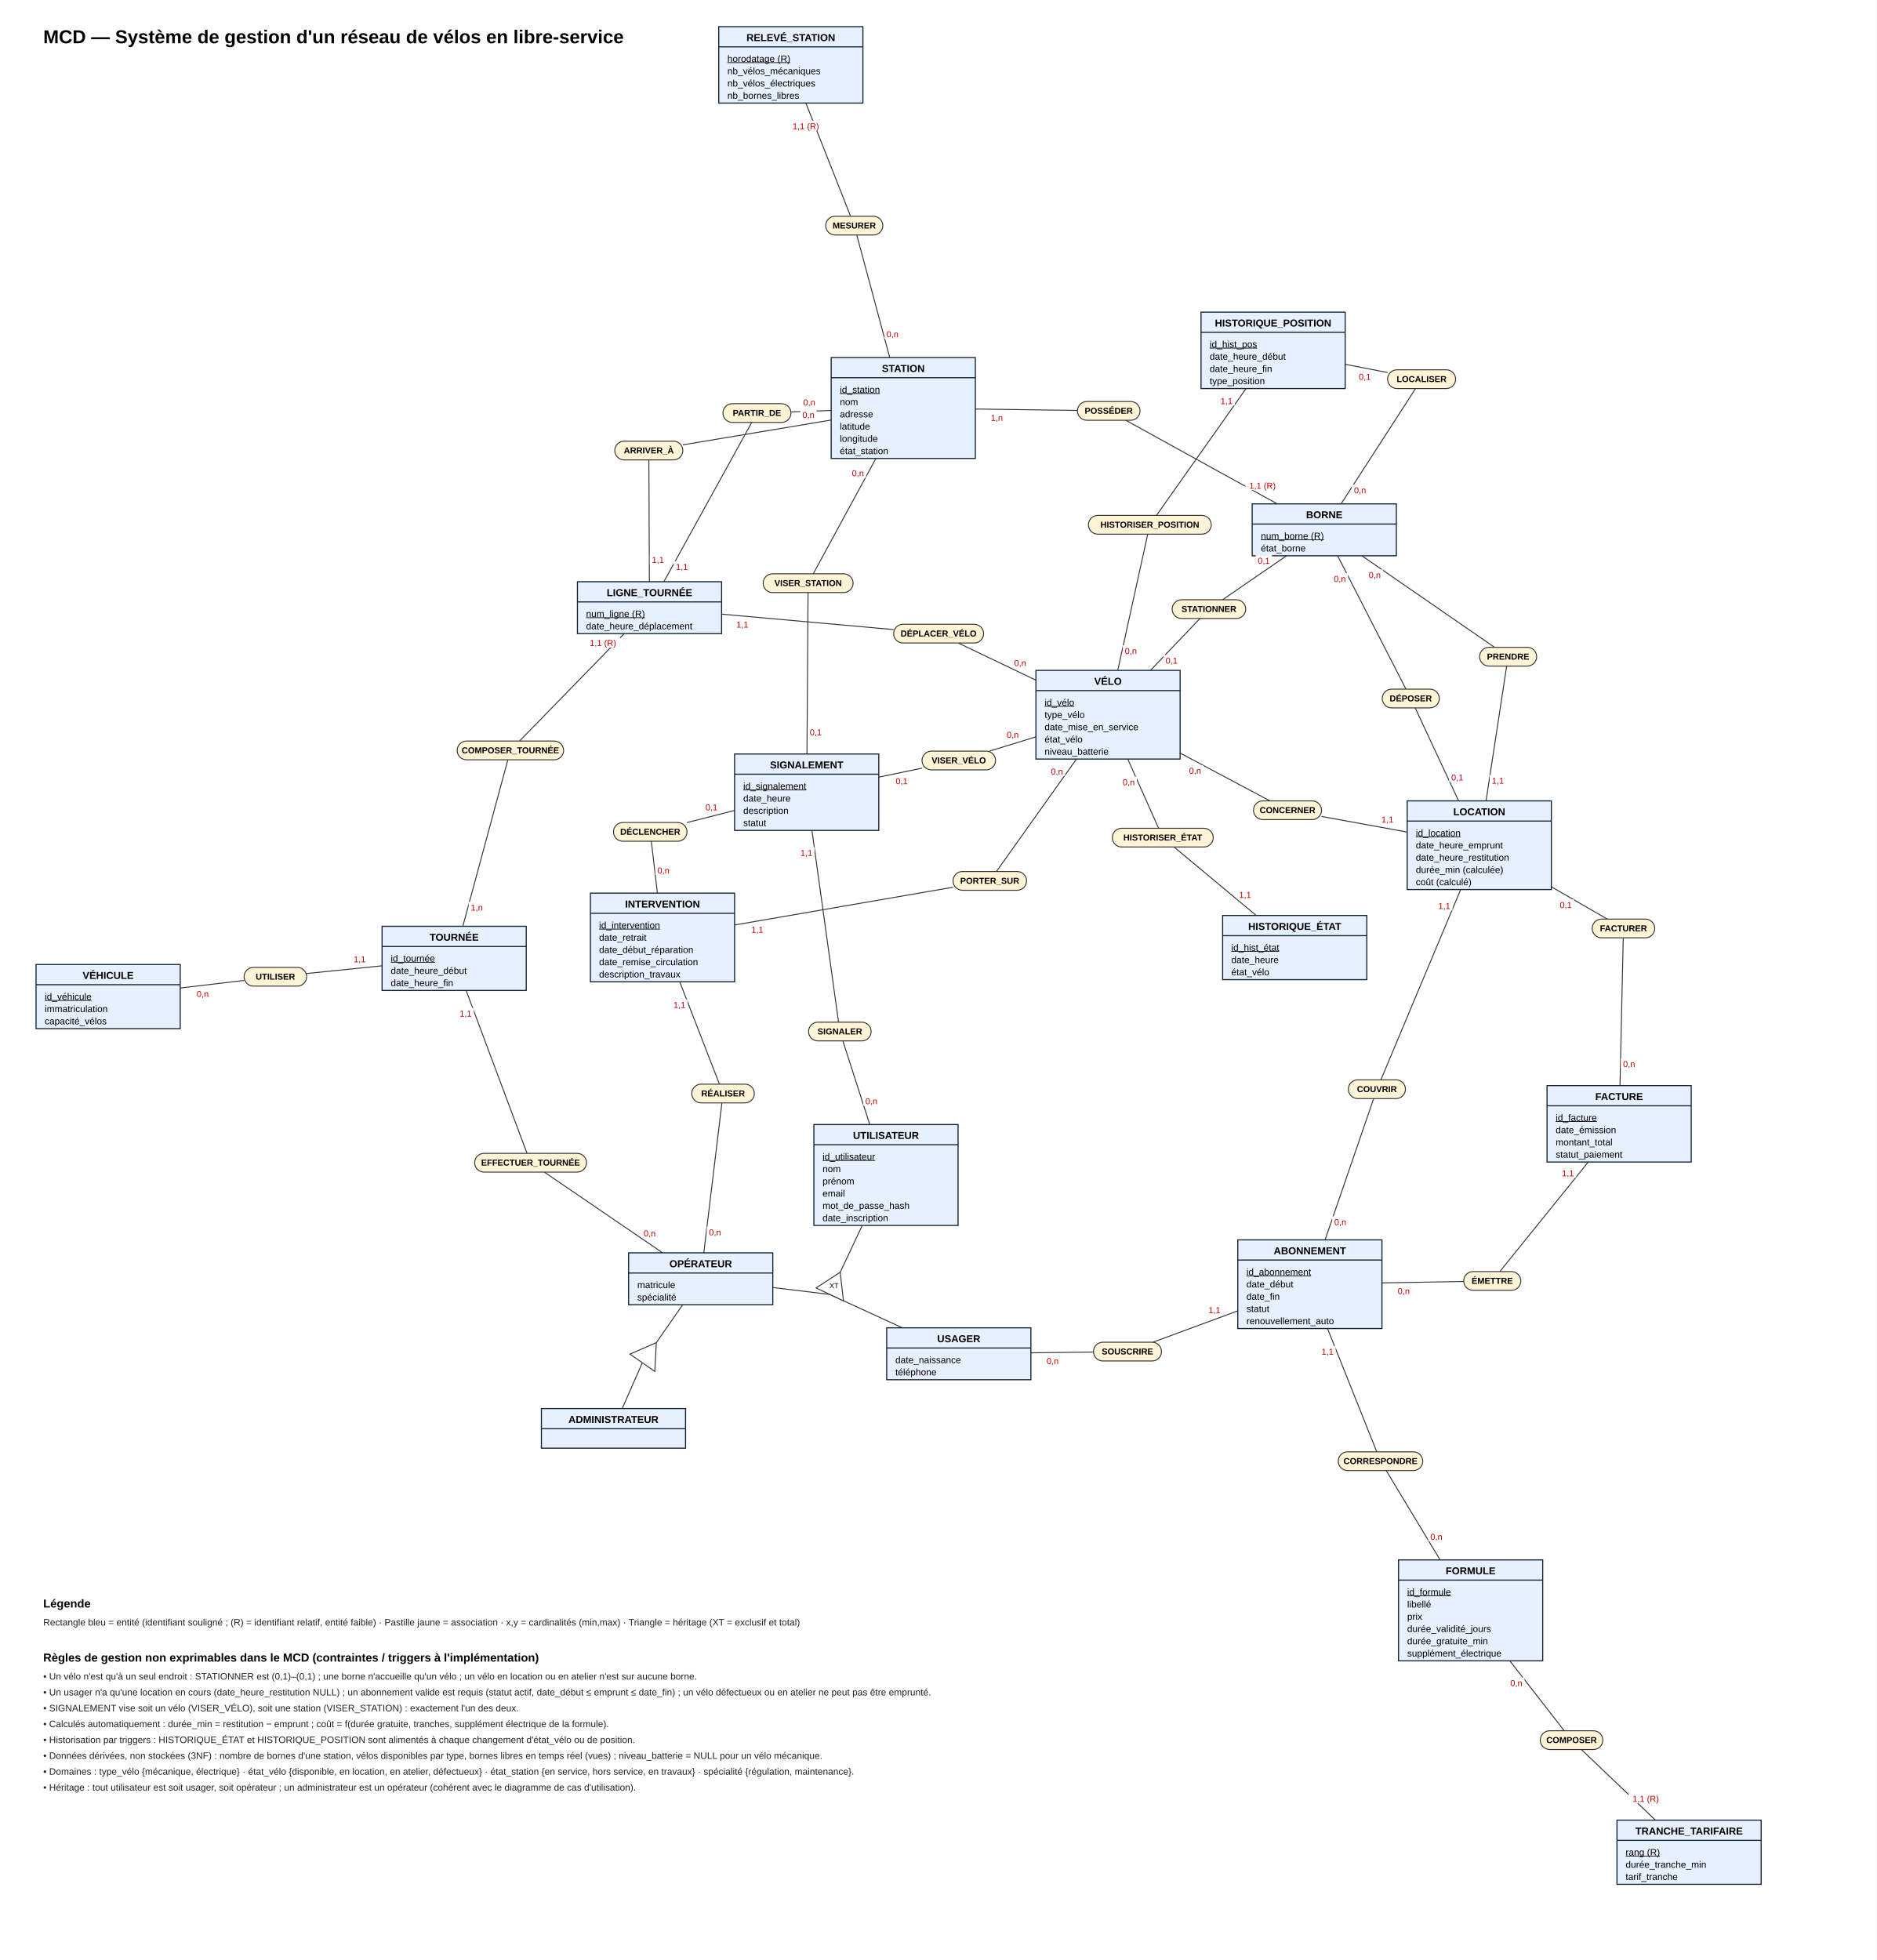
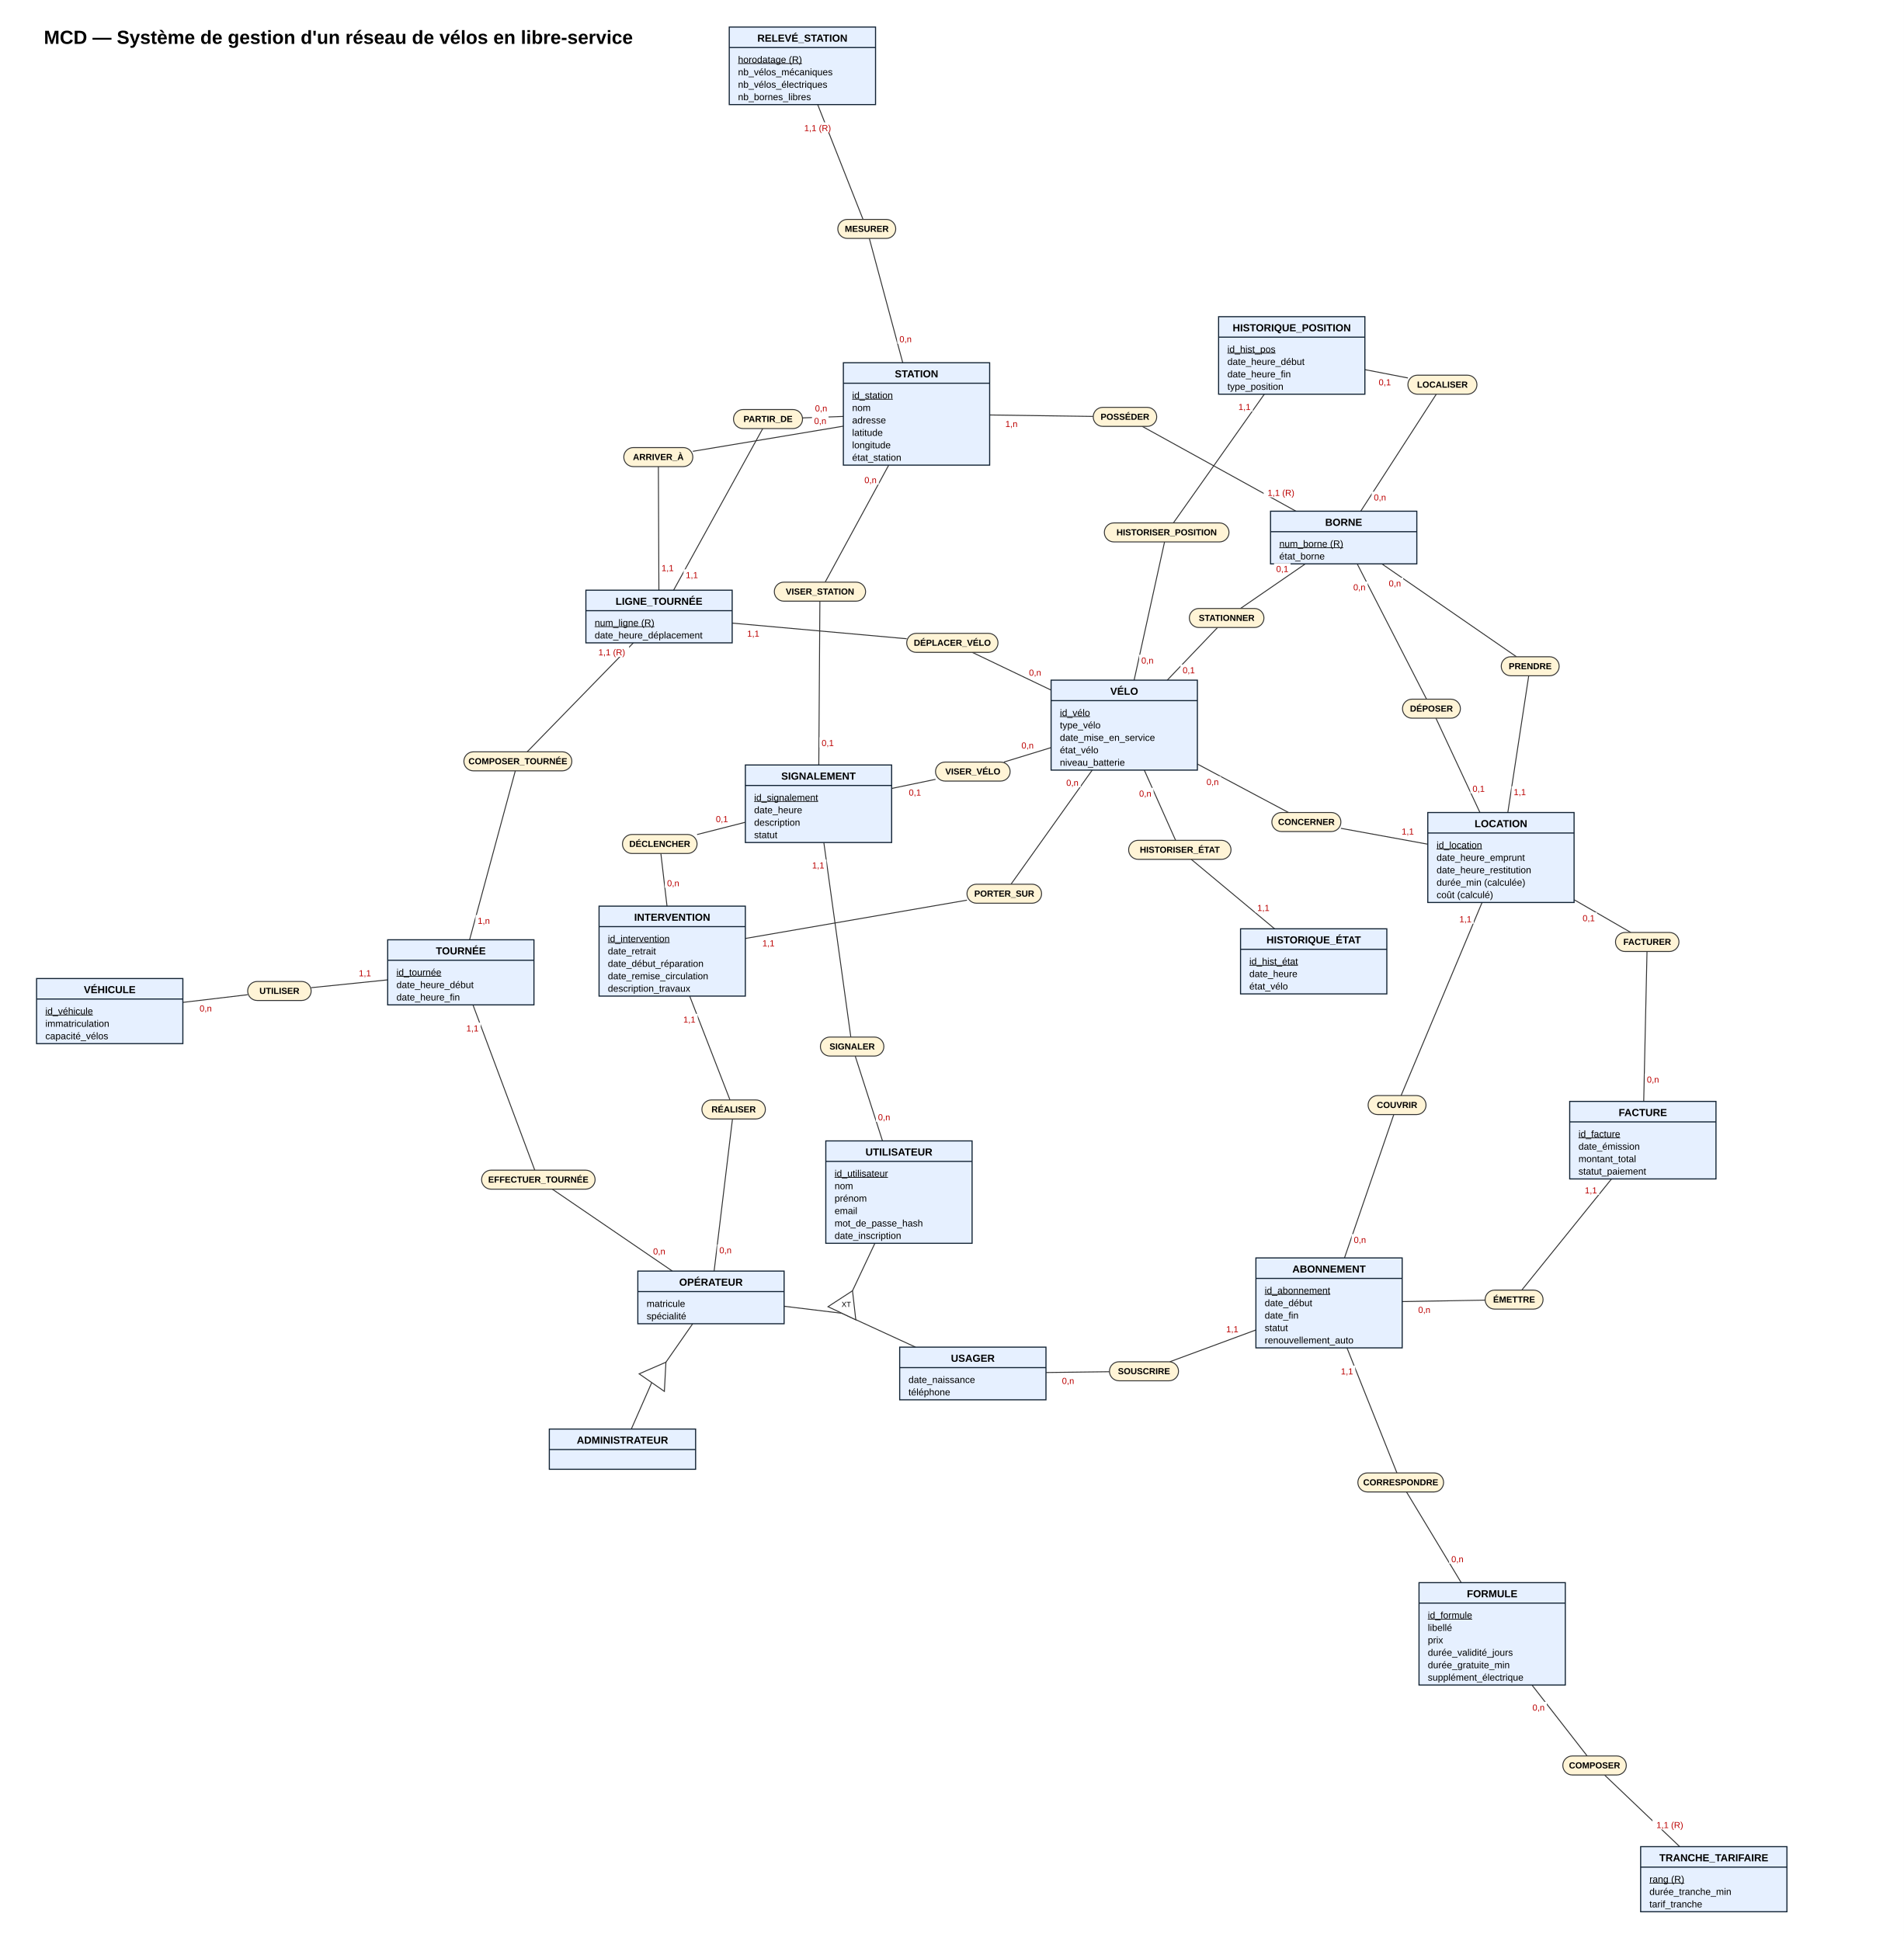
- <svg xmlns="http://www.w3.org/2000/svg" width="2603" height="2719" viewBox="0 0 2603 2719" font-family="Arial, Helvetica, sans-serif" font-size="13">
+ <svg xmlns="http://www.w3.org/2000/svg" width="2603" height="2654" viewBox="0 0 2603 2654" font-family="Arial, Helvetica, sans-serif" font-size="13">
  <rect width="100%" height="100%" fill="#fff" />
  <line x1="1516.8" y1="1875.6" x2="1430.0" y2="1876.7" stroke="#333" stroke-width="1.3" />
  <line x1="1599.2" y1="1862.0" x2="1717.0" y2="1818.5" stroke="#333" stroke-width="1.3" />
  <line x1="1909.8" y1="2014.0" x2="1841.5" y2="1843.0" stroke="#333" stroke-width="1.3" />
  <line x1="1922.9" y1="2040.0" x2="1997.7" y2="2164.0" stroke="#333" stroke-width="1.3" />
  <line x1="2169.9" y1="2401.0" x2="2094.4" y2="2304.0" stroke="#333" stroke-width="1.3" />
  <line x1="2193.6" y1="2427.0" x2="2296.4" y2="2525.0" stroke="#333" stroke-width="1.3" />
  <line x1="1905.5" y1="1524.0" x2="1838.1" y2="1720.0" stroke="#333" stroke-width="1.3" />
  <line x1="1915.5" y1="1498.0" x2="2026.2" y2="1234.0" stroke="#333" stroke-width="1.3" />
  <line x1="2030.4" y1="1777.7" x2="1917.0" y2="1779.7" stroke="#333" stroke-width="1.3" />
  <line x1="2080.5" y1="1764.0" x2="2203.2" y2="1612.0" stroke="#333" stroke-width="1.3" />
  <line x1="2229.5" y1="1275.0" x2="2152.0" y2="1230.2" stroke="#333" stroke-width="1.3" />
  <line x1="2251.7" y1="1301.0" x2="2247.2" y2="1506.0" stroke="#333" stroke-width="1.3" />
  <line x1="1833.2" y1="1132.6" x2="1952.0" y2="1154.3" stroke="#333" stroke-width="1.3" />
  <line x1="1761.6" y1="1111.0" x2="1637.0" y2="1044.7" stroke="#333" stroke-width="1.3" />
  <line x1="2090.0" y1="924.0" x2="2061.4" y2="1111.0" stroke="#333" stroke-width="1.3" />
  <line x1="2073.2" y1="898.0" x2="1889.2" y2="771.0" stroke="#333" stroke-width="1.3" />
  <line x1="1963.1" y1="982.0" x2="2023.3" y2="1111.0" stroke="#333" stroke-width="1.3" />
  <line x1="1950.3" y1="956.0" x2="1855.5" y2="771.0" stroke="#333" stroke-width="1.3" />
  <line x1="1561.6" y1="583.0" x2="1771.8" y2="699.0" stroke="#333" stroke-width="1.3" />
  <line x1="1494.6" y1="569.4" x2="1353.0" y2="567.4" stroke="#333" stroke-width="1.3" />
  <line x1="1188.5" y1="326.0" x2="1234.2" y2="496.0" stroke="#333" stroke-width="1.3" />
  <line x1="1179.9" y1="300.0" x2="1117.9" y2="143.0" stroke="#333" stroke-width="1.3" />
  <line x1="1664.6" y1="858.0" x2="1595.8" y2="930.0" stroke="#333" stroke-width="1.3" />
  <line x1="1695.9" y1="832.0" x2="1784.6" y2="771.0" stroke="#333" stroke-width="1.3" />
  <line x1="1607.2" y1="1149.0" x2="1564.4" y2="1053.0" stroke="#333" stroke-width="1.3" />
  <line x1="1628.6" y1="1175.0" x2="1742.6" y2="1270.0" stroke="#333" stroke-width="1.3" />
  <line x1="1592.1" y1="741.0" x2="1550.5" y2="930.0" stroke="#333" stroke-width="1.3" />
  <line x1="1604.2" y1="715.0" x2="1728.5" y2="539.0" stroke="#333" stroke-width="1.3" />
  <line x1="1963.6" y1="539.0" x2="1860.3" y2="699.0" stroke="#333" stroke-width="1.3" />
  <line x1="1924.8" y1="516.8" x2="1866.0" y2="505.4" stroke="#333" stroke-width="1.3" />
  <line x1="1169.2" y1="1444.0" x2="1206.5" y2="1560.0" stroke="#333" stroke-width="1.3" />
  <line x1="1163.2" y1="1418.0" x2="1126.3" y2="1152.0" stroke="#333" stroke-width="1.3" />
  <line x1="1279.0" y1="1065.6" x2="1219.0" y2="1078.1" stroke="#333" stroke-width="1.3" />
  <line x1="1372.4" y1="1042.0" x2="1437.0" y2="1022.2" stroke="#333" stroke-width="1.3" />
  <line x1="1120.9" y1="822.0" x2="1119.4" y2="1046.0" stroke="#333" stroke-width="1.3" />
  <line x1="1128.1" y1="796.0" x2="1215.0" y2="636.0" stroke="#333" stroke-width="1.3" />
  <line x1="953.0" y1="1141.1" x2="1019.0" y2="1124.3" stroke="#333" stroke-width="1.3" />
  <line x1="903.5" y1="1167.0" x2="911.9" y2="1239.0" stroke="#333" stroke-width="1.3" />
  <line x1="1382.2" y1="1209.0" x2="1493.2" y2="1053.0" stroke="#333" stroke-width="1.3" />
  <line x1="1322.0" y1="1230.8" x2="1019.0" y2="1283.2" stroke="#333" stroke-width="1.3" />
  <line x1="1001.4" y1="1530.0" x2="976.3" y2="1738.0" stroke="#333" stroke-width="1.3" />
  <line x1="998.0" y1="1504.0" x2="942.9" y2="1362.0" stroke="#333" stroke-width="1.3" />
  <line x1="755.1" y1="1626.0" x2="919.2" y2="1738.0" stroke="#333" stroke-width="1.3" />
  <line x1="731.1" y1="1600.0" x2="646.6" y2="1374.0" stroke="#333" stroke-width="1.3" />
  <line x1="425.4" y1="1350.5" x2="530.0" y2="1339.8" stroke="#333" stroke-width="1.3" />
  <line x1="338.6" y1="1360.1" x2="250.0" y2="1370.6" stroke="#333" stroke-width="1.3" />
  <line x1="704.5" y1="1054.0" x2="642.0" y2="1285.0" stroke="#333" stroke-width="1.3" />
  <line x1="720.7" y1="1028.0" x2="865.9" y2="879.0" stroke="#333" stroke-width="1.3" />
  <line x1="1329.2" y1="892.0" x2="1437.0" y2="943.6" stroke="#333" stroke-width="1.3" />
  <line x1="1239.6" y1="873.4" x2="1001.0" y2="852.0" stroke="#333" stroke-width="1.3" />
  <line x1="1097.2" y1="571.4" x2="1153.0" y2="569.4" stroke="#333" stroke-width="1.3" />
  <line x1="1042.8" y1="586.0" x2="920.9" y2="807.0" stroke="#333" stroke-width="1.3" />
  <line x1="947.2" y1="617.1" x2="1153.0" y2="582.7" stroke="#333" stroke-width="1.3" />
  <line x1="900.1" y1="638.0" x2="900.8" y2="807.0" stroke="#333" stroke-width="1.3" />
  <line x1="1196.1" y1="1700.0" x2="1165.5" y2="1764.9" stroke="#333" stroke-width="1.3" />
  <line x1="1151.0" y1="1795.7" x2="1251.7" y2="1842.0" stroke="#333" stroke-width="1.3" />
  <line x1="1151.0" y1="1795.7" x2="1072.0" y2="1786.1" stroke="#333" stroke-width="1.3" />
  <polygon points="1165.5,1764.9 1170.0,1804.6 1132.0,1786.7" fill="#fff" stroke="#333" stroke-width="1.3" />
  <text x="1157" y="1787" text-anchor="middle" font-size="10">XT</text>
  <line x1="947.0" y1="1810.0" x2="910.4" y2="1862.6" stroke="#333" stroke-width="1.3" />
  <line x1="891.0" y1="1890.5" x2="863.1" y2="1954.0" stroke="#333" stroke-width="1.3" />
  <polygon points="910.4,1862.6 908.3,1902.5 873.8,1878.5" fill="#fff" stroke="#333" stroke-width="1.3" />
  <rect x="1516.8" y="1862.0" width="94.4" height="26" rx="13" fill="#fff4d6" stroke="#333" stroke-width="1.3" />
  <text x="1564.0" y="1879.0" text-anchor="middle" font-size="12" font-weight="bold">SOUSCRIRE</text>
  <rect x="1856.4" y="2014.0" width="117.2" height="26" rx="13" fill="#fff4d6" stroke="#333" stroke-width="1.3" />
  <text x="1915.0" y="2031.0" text-anchor="middle" font-size="12" font-weight="bold">CORRESPONDRE</text>
  <rect x="2136.6" y="2401.0" width="86.8" height="26" rx="13" fill="#fff4d6" stroke="#333" stroke-width="1.3" />
  <text x="2180.0" y="2418.0" text-anchor="middle" font-size="12" font-weight="bold">COMPOSER</text>
  <rect x="1870.4" y="1498.0" width="79.2" height="26" rx="13" fill="#fff4d6" stroke="#333" stroke-width="1.3" />
  <text x="1910.0" y="1515.0" text-anchor="middle" font-size="12" font-weight="bold">COUVRIR</text>
  <rect x="2030.4" y="1764.0" width="79.2" height="26" rx="13" fill="#fff4d6" stroke="#333" stroke-width="1.3" />
  <text x="2070.0" y="1781.0" text-anchor="middle" font-size="12" font-weight="bold">ÉMETTRE</text>
  <rect x="2208.6" y="1275.0" width="86.8" height="26" rx="13" fill="#fff4d6" stroke="#333" stroke-width="1.3" />
  <text x="2252.0" y="1292.0" text-anchor="middle" font-size="12" font-weight="bold">FACTURER</text>
  <rect x="1738.8" y="1111.0" width="94.4" height="26" rx="13" fill="#fff4d6" stroke="#333" stroke-width="1.3" />
  <text x="1786.0" y="1128.0" text-anchor="middle" font-size="12" font-weight="bold">CONCERNER</text>
  <rect x="2052.4" y="898.0" width="79.2" height="26" rx="13" fill="#fff4d6" stroke="#333" stroke-width="1.3" />
  <text x="2092.0" y="915.0" text-anchor="middle" font-size="12" font-weight="bold">PRENDRE</text>
  <rect x="1917.4" y="956.0" width="79.2" height="26" rx="13" fill="#fff4d6" stroke="#333" stroke-width="1.3" />
  <text x="1957.0" y="973.0" text-anchor="middle" font-size="12" font-weight="bold">DÉPOSER</text>
  <rect x="1494.6" y="557.0" width="86.8" height="26" rx="13" fill="#fff4d6" stroke="#333" stroke-width="1.3" />
  <text x="1538.0" y="574.0" text-anchor="middle" font-size="12" font-weight="bold">POSSÉDER</text>
  <rect x="1145.4" y="300.0" width="79.2" height="26" rx="13" fill="#fff4d6" stroke="#333" stroke-width="1.3" />
  <text x="1185.0" y="317.0" text-anchor="middle" font-size="12" font-weight="bold">MESURER</text>
  <rect x="1626.0" y="832.0" width="102.0" height="26" rx="13" fill="#fff4d6" stroke="#333" stroke-width="1.3" />
  <text x="1677.0" y="849.0" text-anchor="middle" font-size="12" font-weight="bold">STATIONNER</text>
  <rect x="1543.0" y="1149.0" width="140.0" height="26" rx="13" fill="#fff4d6" stroke="#333" stroke-width="1.3" />
  <text x="1613.0" y="1166.0" text-anchor="middle" font-size="12" font-weight="bold">HISTORISER_ÉTAT</text>
  <rect x="1509.8" y="715.0" width="170.4" height="26" rx="13" fill="#fff4d6" stroke="#333" stroke-width="1.3" />
  <text x="1595.0" y="732.0" text-anchor="middle" font-size="12" font-weight="bold">HISTORISER_POSITION</text>
  <rect x="1924.8" y="513.0" width="94.4" height="26" rx="13" fill="#fff4d6" stroke="#333" stroke-width="1.3" />
  <text x="1972.0" y="530.0" text-anchor="middle" font-size="12" font-weight="bold">LOCALISER</text>
  <rect x="1121.6" y="1418.0" width="86.8" height="26" rx="13" fill="#fff4d6" stroke="#333" stroke-width="1.3" />
  <text x="1165.0" y="1435.0" text-anchor="middle" font-size="12" font-weight="bold">SIGNALER</text>
  <rect x="1279.0" y="1042.0" width="102.0" height="26" rx="13" fill="#fff4d6" stroke="#333" stroke-width="1.3" />
  <text x="1330.0" y="1059.0" text-anchor="middle" font-size="12" font-weight="bold">VISER_VÉLO</text>
  <rect x="1058.6" y="796.0" width="124.8" height="26" rx="13" fill="#fff4d6" stroke="#333" stroke-width="1.3" />
  <text x="1121.0" y="813.0" text-anchor="middle" font-size="12" font-weight="bold">VISER_STATION</text>
  <rect x="851.0" y="1141.0" width="102.0" height="26" rx="13" fill="#fff4d6" stroke="#333" stroke-width="1.3" />
  <text x="902.0" y="1158.0" text-anchor="middle" font-size="12" font-weight="bold">DÉCLENCHER</text>
  <rect x="1322.0" y="1209.0" width="102.0" height="26" rx="13" fill="#fff4d6" stroke="#333" stroke-width="1.3" />
  <text x="1373.0" y="1226.0" text-anchor="middle" font-size="12" font-weight="bold">PORTER_SUR</text>
  <rect x="959.6" y="1504.0" width="86.8" height="26" rx="13" fill="#fff4d6" stroke="#333" stroke-width="1.3" />
  <text x="1003.0" y="1521.0" text-anchor="middle" font-size="12" font-weight="bold">RÉALISER</text>
  <rect x="658.4" y="1600.0" width="155.2" height="26" rx="13" fill="#fff4d6" stroke="#333" stroke-width="1.3" />
  <text x="736.0" y="1617.0" text-anchor="middle" font-size="12" font-weight="bold">EFFECTUER_TOURNÉE</text>
  <rect x="338.6" y="1342.0" width="86.8" height="26" rx="13" fill="#fff4d6" stroke="#333" stroke-width="1.3" />
  <text x="382.0" y="1359.0" text-anchor="middle" font-size="12" font-weight="bold">UTILISER</text>
  <rect x="634.2" y="1028.0" width="147.6" height="26" rx="13" fill="#fff4d6" stroke="#333" stroke-width="1.3" />
  <text x="708.0" y="1045.0" text-anchor="middle" font-size="12" font-weight="bold">COMPOSER_TOURNÉE</text>
  <rect x="1239.6" y="866.0" width="124.8" height="26" rx="13" fill="#fff4d6" stroke="#333" stroke-width="1.3" />
  <text x="1302.0" y="883.0" text-anchor="middle" font-size="12" font-weight="bold">DÉPLACER_VÉLO</text>
  <rect x="1002.8" y="560.0" width="94.4" height="26" rx="13" fill="#fff4d6" stroke="#333" stroke-width="1.3" />
  <text x="1050.0" y="577.0" text-anchor="middle" font-size="12" font-weight="bold">PARTIR_DE</text>
  <rect x="852.8" y="612.0" width="94.4" height="26" rx="13" fill="#fff4d6" stroke="#333" stroke-width="1.3" />
  <text x="900.0" y="629.0" text-anchor="middle" font-size="12" font-weight="bold">ARRIVER_À</text>
  <rect x="1129" y="1560" width="200" height="140" fill="#e6f0ff" stroke="#123" stroke-width="1.5" />
  <line x1="1129" y1="1588" x2="1329" y2="1588" stroke="#123" stroke-width="1.5" />
  <text x="1229.0" y="1580" text-anchor="middle" font-weight="bold" font-size="14">UTILISATEUR</text>
  <text x="1141" y="1609" text-decoration="underline">id_utilisateur</text>
  <text x="1141" y="1626">nom</text>
  <text x="1141" y="1643">prénom</text>
  <text x="1141" y="1660">email</text>
  <text x="1141" y="1677">mot_de_passe_hash</text>
  <text x="1141" y="1694">date_inscription</text>
  <rect x="1230" y="1842" width="200" height="72" fill="#e6f0ff" stroke="#123" stroke-width="1.5" />
  <line x1="1230" y1="1870" x2="1430" y2="1870" stroke="#123" stroke-width="1.5" />
  <text x="1330.0" y="1862" text-anchor="middle" font-weight="bold" font-size="14">USAGER</text>
  <text x="1242" y="1891">date_naissance</text>
  <text x="1242" y="1908">téléphone</text>
  <rect x="872" y="1738" width="200" height="72" fill="#e6f0ff" stroke="#123" stroke-width="1.5" />
  <line x1="872" y1="1766" x2="1072" y2="1766" stroke="#123" stroke-width="1.5" />
  <text x="972.0" y="1758" text-anchor="middle" font-weight="bold" font-size="14">OPÉRATEUR</text>
  <text x="884" y="1787">matricule</text>
  <text x="884" y="1804">spécialité</text>
  <rect x="751" y="1954" width="200" height="55" fill="#e6f0ff" stroke="#123" stroke-width="1.5" />
  <line x1="751" y1="1982" x2="951" y2="1982" stroke="#123" stroke-width="1.5" />
  <text x="851.0" y="1974" text-anchor="middle" font-weight="bold" font-size="14">ADMINISTRATEUR</text>
  <rect x="1717" y="1720" width="200" height="123" fill="#e6f0ff" stroke="#123" stroke-width="1.5" />
  <line x1="1717" y1="1748" x2="1917" y2="1748" stroke="#123" stroke-width="1.5" />
  <text x="1817.0" y="1740" text-anchor="middle" font-weight="bold" font-size="14">ABONNEMENT</text>
  <text x="1729" y="1769" text-decoration="underline">id_abonnement</text>
  <text x="1729" y="1786">date_début</text>
  <text x="1729" y="1803">date_fin</text>
  <text x="1729" y="1820">statut</text>
  <text x="1729" y="1837">renouvellement_auto</text>
  <rect x="1940" y="2164" width="200" height="140" fill="#e6f0ff" stroke="#123" stroke-width="1.5" />
  <line x1="1940" y1="2192" x2="2140" y2="2192" stroke="#123" stroke-width="1.5" />
  <text x="2040.0" y="2184" text-anchor="middle" font-weight="bold" font-size="14">FORMULE</text>
  <text x="1952" y="2213" text-decoration="underline">id_formule</text>
  <text x="1952" y="2230">libellé</text>
  <text x="1952" y="2247">prix</text>
  <text x="1952" y="2264">durée_validité_jours</text>
  <text x="1952" y="2281">durée_gratuite_min</text>
  <text x="1952" y="2298">supplément_électrique</text>
  <rect x="2243" y="2525" width="200" height="89" fill="#e6f0ff" stroke="#123" stroke-width="1.5" />
  <line x1="2243" y1="2553" x2="2443" y2="2553" stroke="#123" stroke-width="1.5" />
  <text x="2343.0" y="2545" text-anchor="middle" font-weight="bold" font-size="14">TRANCHE_TARIFAIRE</text>
  <text x="2255" y="2574" text-decoration="underline">rang (R)</text>
  <text x="2255" y="2591">durée_tranche_min</text>
  <text x="2255" y="2608">tarif_tranche</text>
  <rect x="2146" y="1506" width="200" height="106" fill="#e6f0ff" stroke="#123" stroke-width="1.5" />
  <line x1="2146" y1="1534" x2="2346" y2="1534" stroke="#123" stroke-width="1.5" />
  <text x="2246.0" y="1526" text-anchor="middle" font-weight="bold" font-size="14">FACTURE</text>
  <text x="2158" y="1555" text-decoration="underline">id_facture</text>
  <text x="2158" y="1572">date_émission</text>
  <text x="2158" y="1589">montant_total</text>
  <text x="2158" y="1606">statut_paiement</text>
  <rect x="1952" y="1111" width="200" height="123" fill="#e6f0ff" stroke="#123" stroke-width="1.5" />
  <line x1="1952" y1="1139" x2="2152" y2="1139" stroke="#123" stroke-width="1.5" />
  <text x="2052.0" y="1131" text-anchor="middle" font-weight="bold" font-size="14">LOCATION</text>
  <text x="1964" y="1160" text-decoration="underline">id_location</text>
  <text x="1964" y="1177">date_heure_emprunt</text>
  <text x="1964" y="1194">date_heure_restitution</text>
  <text x="1964" y="1211">durée_min (calculée)</text>
  <text x="1964" y="1228">coût (calculé)</text>
  <rect x="1437" y="930" width="200" height="123" fill="#e6f0ff" stroke="#123" stroke-width="1.5" />
  <line x1="1437" y1="958" x2="1637" y2="958" stroke="#123" stroke-width="1.5" />
  <text x="1537.0" y="950" text-anchor="middle" font-weight="bold" font-size="14">VÉLO</text>
  <text x="1449" y="979" text-decoration="underline">id_vélo</text>
  <text x="1449" y="996">type_vélo</text>
  <text x="1449" y="1013">date_mise_en_service</text>
  <text x="1449" y="1030">état_vélo</text>
  <text x="1449" y="1047">niveau_batterie</text>
  <rect x="1737" y="699" width="200" height="72" fill="#e6f0ff" stroke="#123" stroke-width="1.5" />
  <line x1="1737" y1="727" x2="1937" y2="727" stroke="#123" stroke-width="1.5" />
  <text x="1837.0" y="719" text-anchor="middle" font-weight="bold" font-size="14">BORNE</text>
  <text x="1749" y="748" text-decoration="underline">num_borne (R)</text>
  <text x="1749" y="765">état_borne</text>
  <rect x="1153" y="496" width="200" height="140" fill="#e6f0ff" stroke="#123" stroke-width="1.5" />
  <line x1="1153" y1="524" x2="1353" y2="524" stroke="#123" stroke-width="1.5" />
  <text x="1253.0" y="516" text-anchor="middle" font-weight="bold" font-size="14">STATION</text>
  <text x="1165" y="545" text-decoration="underline">id_station</text>
  <text x="1165" y="562">nom</text>
  <text x="1165" y="579">adresse</text>
  <text x="1165" y="596">latitude</text>
  <text x="1165" y="613">longitude</text>
  <text x="1165" y="630">état_station</text>
  <rect x="997" y="37" width="200" height="106" fill="#e6f0ff" stroke="#123" stroke-width="1.5" />
  <line x1="997" y1="65" x2="1197" y2="65" stroke="#123" stroke-width="1.5" />
  <text x="1097.0" y="57" text-anchor="middle" font-weight="bold" font-size="14">RELEVÉ_STATION</text>
  <text x="1009" y="86" text-decoration="underline">horodatage (R)</text>
  <text x="1009" y="103">nb_vélos_mécaniques</text>
  <text x="1009" y="120">nb_vélos_électriques</text>
  <text x="1009" y="137">nb_bornes_libres</text>
  <rect x="1696" y="1270" width="200" height="89" fill="#e6f0ff" stroke="#123" stroke-width="1.5" />
  <line x1="1696" y1="1298" x2="1896" y2="1298" stroke="#123" stroke-width="1.5" />
  <text x="1796.0" y="1290" text-anchor="middle" font-weight="bold" font-size="14">HISTORIQUE_ÉTAT</text>
  <text x="1708" y="1319" text-decoration="underline">id_hist_état</text>
  <text x="1708" y="1336">date_heure</text>
  <text x="1708" y="1353">état_vélo</text>
  <rect x="1666" y="433" width="200" height="106" fill="#e6f0ff" stroke="#123" stroke-width="1.5" />
  <line x1="1666" y1="461" x2="1866" y2="461" stroke="#123" stroke-width="1.5" />
  <text x="1766.0" y="453" text-anchor="middle" font-weight="bold" font-size="14">HISTORIQUE_POSITION</text>
  <text x="1678" y="482" text-decoration="underline">id_hist_pos</text>
  <text x="1678" y="499">date_heure_début</text>
  <text x="1678" y="516">date_heure_fin</text>
  <text x="1678" y="533">type_position</text>
  <rect x="1019" y="1046" width="200" height="106" fill="#e6f0ff" stroke="#123" stroke-width="1.5" />
  <line x1="1019" y1="1074" x2="1219" y2="1074" stroke="#123" stroke-width="1.5" />
  <text x="1119.0" y="1066" text-anchor="middle" font-weight="bold" font-size="14">SIGNALEMENT</text>
  <text x="1031" y="1095" text-decoration="underline">id_signalement</text>
  <text x="1031" y="1112">date_heure</text>
  <text x="1031" y="1129">description</text>
  <text x="1031" y="1146">statut</text>
  <rect x="819" y="1239" width="200" height="123" fill="#e6f0ff" stroke="#123" stroke-width="1.5" />
  <line x1="819" y1="1267" x2="1019" y2="1267" stroke="#123" stroke-width="1.5" />
  <text x="919.0" y="1259" text-anchor="middle" font-weight="bold" font-size="14">INTERVENTION</text>
  <text x="831" y="1288" text-decoration="underline">id_intervention</text>
  <text x="831" y="1305">date_retrait</text>
  <text x="831" y="1322">date_début_réparation</text>
  <text x="831" y="1339">date_remise_circulation</text>
  <text x="831" y="1356">description_travaux</text>
  <rect x="530" y="1285" width="200" height="89" fill="#e6f0ff" stroke="#123" stroke-width="1.5" />
  <line x1="530" y1="1313" x2="730" y2="1313" stroke="#123" stroke-width="1.5" />
  <text x="630.0" y="1305" text-anchor="middle" font-weight="bold" font-size="14">TOURNÉE</text>
  <text x="542" y="1334" text-decoration="underline">id_tournée</text>
  <text x="542" y="1351">date_heure_début</text>
  <text x="542" y="1368">date_heure_fin</text>
  <rect x="50" y="1338" width="200" height="89" fill="#e6f0ff" stroke="#123" stroke-width="1.5" />
  <line x1="50" y1="1366" x2="250" y2="1366" stroke="#123" stroke-width="1.5" />
  <text x="150.0" y="1358" text-anchor="middle" font-weight="bold" font-size="14">VÉHICULE</text>
  <text x="62" y="1387" text-decoration="underline">id_véhicule</text>
  <text x="62" y="1404">immatriculation</text>
  <text x="62" y="1421">capacité_vélos</text>
  <rect x="801" y="807" width="200" height="72" fill="#e6f0ff" stroke="#123" stroke-width="1.5" />
  <line x1="801" y1="835" x2="1001" y2="835" stroke="#123" stroke-width="1.5" />
  <text x="901.0" y="827" text-anchor="middle" font-weight="bold" font-size="14">LIGNE_TOURNÉE</text>
  <text x="813" y="856" text-decoration="underline">num_ligne (R)</text>
  <text x="813" y="873">date_heure_déplacement</text>
  <rect x="1448.9" y="1880.3" width="22.6" height="14" fill="#fff" />
  <text x="1460.2" y="1892.3" text-anchor="middle" font-size="12" fill="#b00">0,n</text>
  <rect x="1673.4" y="1809.6" width="22.6" height="14" fill="#fff" />
  <text x="1684.7" y="1821.6" text-anchor="middle" font-size="12" fill="#b00">1,1</text>
  <rect x="1830.2" y="1867.3" width="22.6" height="14" fill="#fff" />
  <text x="1841.5" y="1879.3" text-anchor="middle" font-size="12" fill="#b00">1,1</text>
  <rect x="1981.2" y="2124.1" width="22.6" height="14" fill="#fff" />
  <text x="1992.5" y="2136.1" text-anchor="middle" font-size="12" fill="#b00">0,n</text>
  <rect x="2092.1" y="2327.0" width="22.6" height="14" fill="#fff" />
  <text x="2103.4" y="2339.0" text-anchor="middle" font-size="12" fill="#b00">0,n</text>
  <rect x="2259.2" y="2487.6" width="47.4" height="14" fill="#fff" />
  <text x="2282.9" y="2499.6" text-anchor="middle" font-size="12" fill="#b00">1,1 (R)</text>
  <rect x="1847.9" y="1687.5" width="22.6" height="14" fill="#fff" />
  <text x="1859.2" y="1699.5" text-anchor="middle" font-size="12" fill="#b00">0,n</text>
  <rect x="1992.2" y="1249.0" width="22.6" height="14" fill="#fff" />
  <text x="2003.5" y="1261.0" text-anchor="middle" font-size="12" fill="#b00">1,1</text>
  <rect x="1935.9" y="1783.2" width="22.6" height="14" fill="#fff" />
  <text x="1947.2" y="1795.2" text-anchor="middle" font-size="12" fill="#b00">0,n</text>
  <rect x="2163.7" y="1619.8" width="22.6" height="14" fill="#fff" />
  <text x="2175.0" y="1631.8" text-anchor="middle" font-size="12" fill="#b00">1,1</text>
  <rect x="2160.7" y="1247.6" width="22.6" height="14" fill="#fff" />
  <text x="2172.0" y="1259.6" text-anchor="middle" font-size="12" fill="#b00">0,1</text>
  <rect x="2248.5" y="1468.3" width="22.6" height="14" fill="#fff" />
  <text x="2259.8" y="1480.3" text-anchor="middle" font-size="12" fill="#b00">0,n</text>
  <rect x="1913.3" y="1129.1" width="22.6" height="14" fill="#fff" />
  <text x="1924.6" y="1141.1" text-anchor="middle" font-size="12" fill="#b00">1,1</text>
  <rect x="1646.5" y="1061.4" width="22.6" height="14" fill="#fff" />
  <text x="1657.8" y="1073.4" text-anchor="middle" font-size="12" fill="#b00">0,n</text>
  <rect x="2066.5" y="1075.2" width="22.6" height="14" fill="#fff" />
  <text x="2077.8" y="1087.2" text-anchor="middle" font-size="12" fill="#b00">1,1</text>
  <rect x="1895.7" y="789.9" width="22.6" height="14" fill="#fff" />
  <text x="1907.0" y="801.9" text-anchor="middle" font-size="12" fill="#b00">0,n</text>
  <rect x="2010.2" y="1070.7" width="22.6" height="14" fill="#fff" />
  <text x="2021.5" y="1082.7" text-anchor="middle" font-size="12" fill="#b00">0,1</text>
  <rect x="1847.2" y="795.2" width="22.6" height="14" fill="#fff" />
  <text x="1858.5" y="807.2" text-anchor="middle" font-size="12" fill="#b00">0,n</text>
  <rect x="1727.6" y="666.0" width="47.4" height="14" fill="#fff" />
  <text x="1751.3" y="678.0" text-anchor="middle" font-size="12" fill="#b00">1,1 (R)</text>
  <rect x="1371.5" y="571.8" width="22.6" height="14" fill="#fff" />
  <text x="1382.8" y="583.8" text-anchor="middle" font-size="12" fill="#b00">1,n</text>
  <rect x="1226.7" y="455.9" width="22.6" height="14" fill="#fff" />
  <text x="1238.0" y="467.9" text-anchor="middle" font-size="12" fill="#b00">0,n</text>
  <rect x="1094.1" y="167.3" width="47.4" height="14" fill="#fff" />
  <text x="1117.8" y="179.3" text-anchor="middle" font-size="12" fill="#b00">1,1 (R)</text>
  <rect x="1613.9" y="908.6" width="22.6" height="14" fill="#fff" />
  <text x="1625.2" y="920.6" text-anchor="middle" font-size="12" fill="#b00">0,1</text>
  <rect x="1741.8" y="770.1" width="22.6" height="14" fill="#fff" />
  <text x="1753.1" y="782.1" text-anchor="middle" font-size="12" fill="#b00">0,1</text>
  <rect x="1554.4" y="1077.3" width="22.6" height="14" fill="#fff" />
  <text x="1565.7" y="1089.3" text-anchor="middle" font-size="12" fill="#b00">0,n</text>
  <rect x="1715.9" y="1233.6" width="22.6" height="14" fill="#fff" />
  <text x="1727.2" y="1245.6" text-anchor="middle" font-size="12" fill="#b00">1,1</text>
  <rect x="1557.4" y="895.3" width="22.6" height="14" fill="#fff" />
  <text x="1568.7" y="907.3" text-anchor="middle" font-size="12" fill="#b00">0,n</text>
  <rect x="1690.1" y="548.6" width="22.6" height="14" fill="#fff" />
  <text x="1701.4" y="560.6" text-anchor="middle" font-size="12" fill="#b00">1,1</text>
  <rect x="1875.3" y="672.3" width="22.6" height="14" fill="#fff" />
  <text x="1886.6" y="684.3" text-anchor="middle" font-size="12" fill="#b00">0,n</text>
  <rect x="1881.9" y="514.9" width="22.6" height="14" fill="#fff" />
  <text x="1893.2" y="526.9" text-anchor="middle" font-size="12" fill="#b00">0,1</text>
  <rect x="1197.4" y="1519.8" width="22.6" height="14" fill="#fff" />
  <text x="1208.7" y="1531.8" text-anchor="middle" font-size="12" fill="#b00">0,n</text>
  <rect x="1107.3" y="1175.4" width="22.6" height="14" fill="#fff" />
  <text x="1118.6" y="1187.4" text-anchor="middle" font-size="12" fill="#b00">1,1</text>
  <rect x="1239.5" y="1075.8" width="22.6" height="14" fill="#fff" />
  <text x="1250.8" y="1087.8" text-anchor="middle" font-size="12" fill="#b00">0,1</text>
  <rect x="1393.5" y="1011.5" width="22.6" height="14" fill="#fff" />
  <text x="1404.8" y="1023.5" text-anchor="middle" font-size="12" fill="#b00">0,n</text>
  <rect x="1120.3" y="1008.1" width="22.6" height="14" fill="#fff" />
  <text x="1131.6" y="1020.1" text-anchor="middle" font-size="12" fill="#b00">0,1</text>
  <rect x="1178.8" y="648.6" width="22.6" height="14" fill="#fff" />
  <text x="1190.1" y="660.6" text-anchor="middle" font-size="12" fill="#b00">0,n</text>
  <rect x="975.7" y="1112.1" width="22.6" height="14" fill="#fff" />
  <text x="987.0" y="1124.1" text-anchor="middle" font-size="12" fill="#b00">0,1</text>
  <rect x="909.0" y="1199.8" width="22.6" height="14" fill="#fff" />
  <text x="920.3" y="1211.8" text-anchor="middle" font-size="12" fill="#b00">0,n</text>
  <rect x="1454.8" y="1062.5" width="22.6" height="14" fill="#fff" />
  <text x="1466.1" y="1074.5" text-anchor="middle" font-size="12" fill="#b00">0,n</text>
  <rect x="1039.3" y="1281.9" width="22.6" height="14" fill="#fff" />
  <text x="1050.6" y="1293.9" text-anchor="middle" font-size="12" fill="#b00">1,1</text>
  <rect x="980.5" y="1701.7" width="22.6" height="14" fill="#fff" />
  <text x="991.8" y="1713.7" text-anchor="middle" font-size="12" fill="#b00">0,n</text>
  <rect x="931.2" y="1386.3" width="22.6" height="14" fill="#fff" />
  <text x="942.5" y="1398.3" text-anchor="middle" font-size="12" fill="#b00">1,1</text>
  <rect x="889.9" y="1703.2" width="22.6" height="14" fill="#fff" />
  <text x="901.2" y="1715.2" text-anchor="middle" font-size="12" fill="#b00">0,n</text>
  <rect x="634.6" y="1398.3" width="22.6" height="14" fill="#fff" />
  <text x="645.9" y="1410.3" text-anchor="middle" font-size="12" fill="#b00">1,1</text>
  <rect x="487.6" y="1322.9" width="22.6" height="14" fill="#fff" />
  <text x="498.9" y="1334.9" text-anchor="middle" font-size="12" fill="#b00">1,1</text>
  <rect x="269.9" y="1371.0" width="22.6" height="14" fill="#fff" />
  <text x="281.2" y="1383.0" text-anchor="middle" font-size="12" fill="#b00">0,n</text>
  <rect x="650.1" y="1251.2" width="22.6" height="14" fill="#fff" />
  <text x="661.4" y="1263.2" text-anchor="middle" font-size="12" fill="#b00">1,n</text>
  <rect x="812.7" y="884.1" width="47.4" height="14" fill="#fff" />
  <text x="836.4" y="896.1" text-anchor="middle" font-size="12" fill="#b00">1,1 (R)</text>
  <rect x="1403.8" y="911.9" width="22.6" height="14" fill="#fff" />
  <text x="1415.1" y="923.9" text-anchor="middle" font-size="12" fill="#b00">0,n</text>
  <rect x="1018.5" y="858.6" width="22.6" height="14" fill="#fff" />
  <text x="1029.8" y="870.6" text-anchor="middle" font-size="12" fill="#b00">1,1</text>
  <rect x="1111.3" y="550.5" width="22.6" height="14" fill="#fff" />
  <text x="1122.6" y="562.5" text-anchor="middle" font-size="12" fill="#b00">0,n</text>
  <rect x="934.6" y="778.5" width="22.6" height="14" fill="#fff" />
  <text x="945.9" y="790.5" text-anchor="middle" font-size="12" fill="#b00">1,1</text>
  <rect x="1110.1" y="567.8" width="22.6" height="14" fill="#fff" />
  <text x="1121.4" y="579.8" text-anchor="middle" font-size="12" fill="#b00">0,n</text>
  <rect x="901.4" y="768.9" width="22.6" height="14" fill="#fff" />
  <text x="912.7" y="780.9" text-anchor="middle" font-size="12" fill="#b00">1,1</text>
  <text x="60" y="60" font-size="26" font-weight="bold">MCD — Système de gestion d'un réseau de vélos en libre-service</text>
-   <text x="60" y="2230" font-size="16" font-weight="bold">Légende</text>
-   <text x="60" y="2255" font-size="13" fill="#222">Rectangle bleu = entité (identifiant souligné ; (R) = identifiant relatif, entité faible) · Pastille jaune = association · x,y = cardinalités (min,max) · Triangle = héritage (XT = exclusif et total)</text>
-   <text x="60" y="2305" font-size="16" font-weight="bold">Règles de gestion non exprimables dans le MCD (contraintes / triggers à l'implémentation)</text>
-   <text x="60" y="2330" font-size="13" fill="#222">• Un vélo n'est qu'à un seul endroit : STATIONNER est (0,1)–(0,1) ; une borne n'accueille qu'un vélo ; un vélo en location ou en atelier n'est sur aucune borne.</text>
-   <text x="60" y="2352" font-size="13" fill="#222">• Un usager n'a qu'une location en cours (date_heure_restitution NULL) ; un abonnement valide est requis (statut actif, date_début ≤ emprunt ≤ date_fin) ; un vélo défectueux ou en atelier ne peut pas être emprunté.</text>
-   <text x="60" y="2374" font-size="13" fill="#222">• SIGNALEMENT vise soit un vélo (VISER_VÉLO), soit une station (VISER_STATION) : exactement l'un des deux.</text>
-   <text x="60" y="2396" font-size="13" fill="#222">• Calculés automatiquement : durée_min = restitution − emprunt ; coût = f(durée gratuite, tranches, supplément électrique de la formule).</text>
-   <text x="60" y="2418" font-size="13" fill="#222">• Historisation par triggers : HISTORIQUE_ÉTAT et HISTORIQUE_POSITION sont alimentés à chaque changement d'état_vélo ou de position.</text>
-   <text x="60" y="2440" font-size="13" fill="#222">• Données dérivées, non stockées (3NF) : nombre de bornes d'une station, vélos disponibles par type, bornes libres en temps réel (vues) ; niveau_batterie = NULL pour un vélo mécanique.</text>
-   <text x="60" y="2462" font-size="13" fill="#222">• Domaines : type_vélo {mécanique, électrique} · état_vélo {disponible, en location, en atelier, défectueux} · état_station {en service, hors service, en travaux} · spécialité {régulation, maintenance}.</text>
-   <text x="60" y="2484" font-size="13" fill="#222">• Héritage : tout utilisateur est soit usager, soit opérateur ; un administrateur est un opérateur (cohérent avec le diagramme de cas d'utilisation).</text>
</svg>
